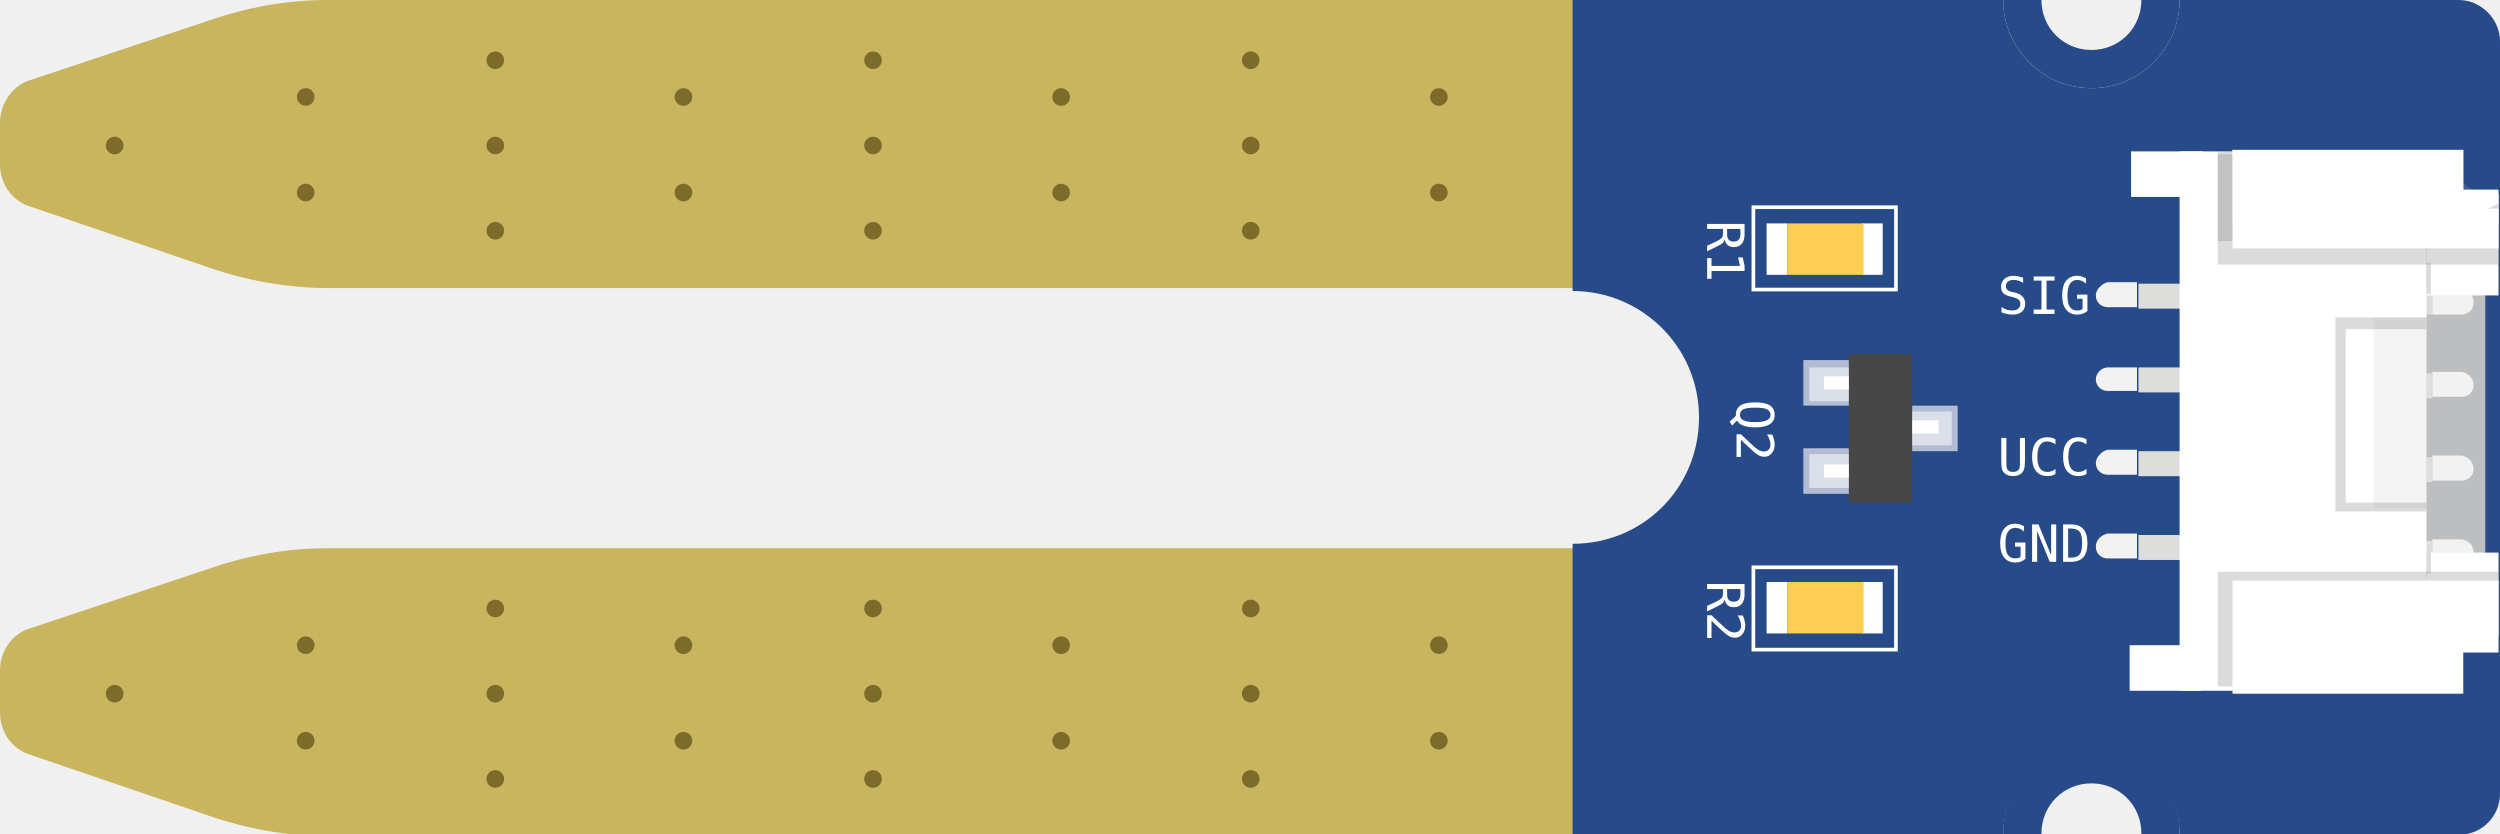
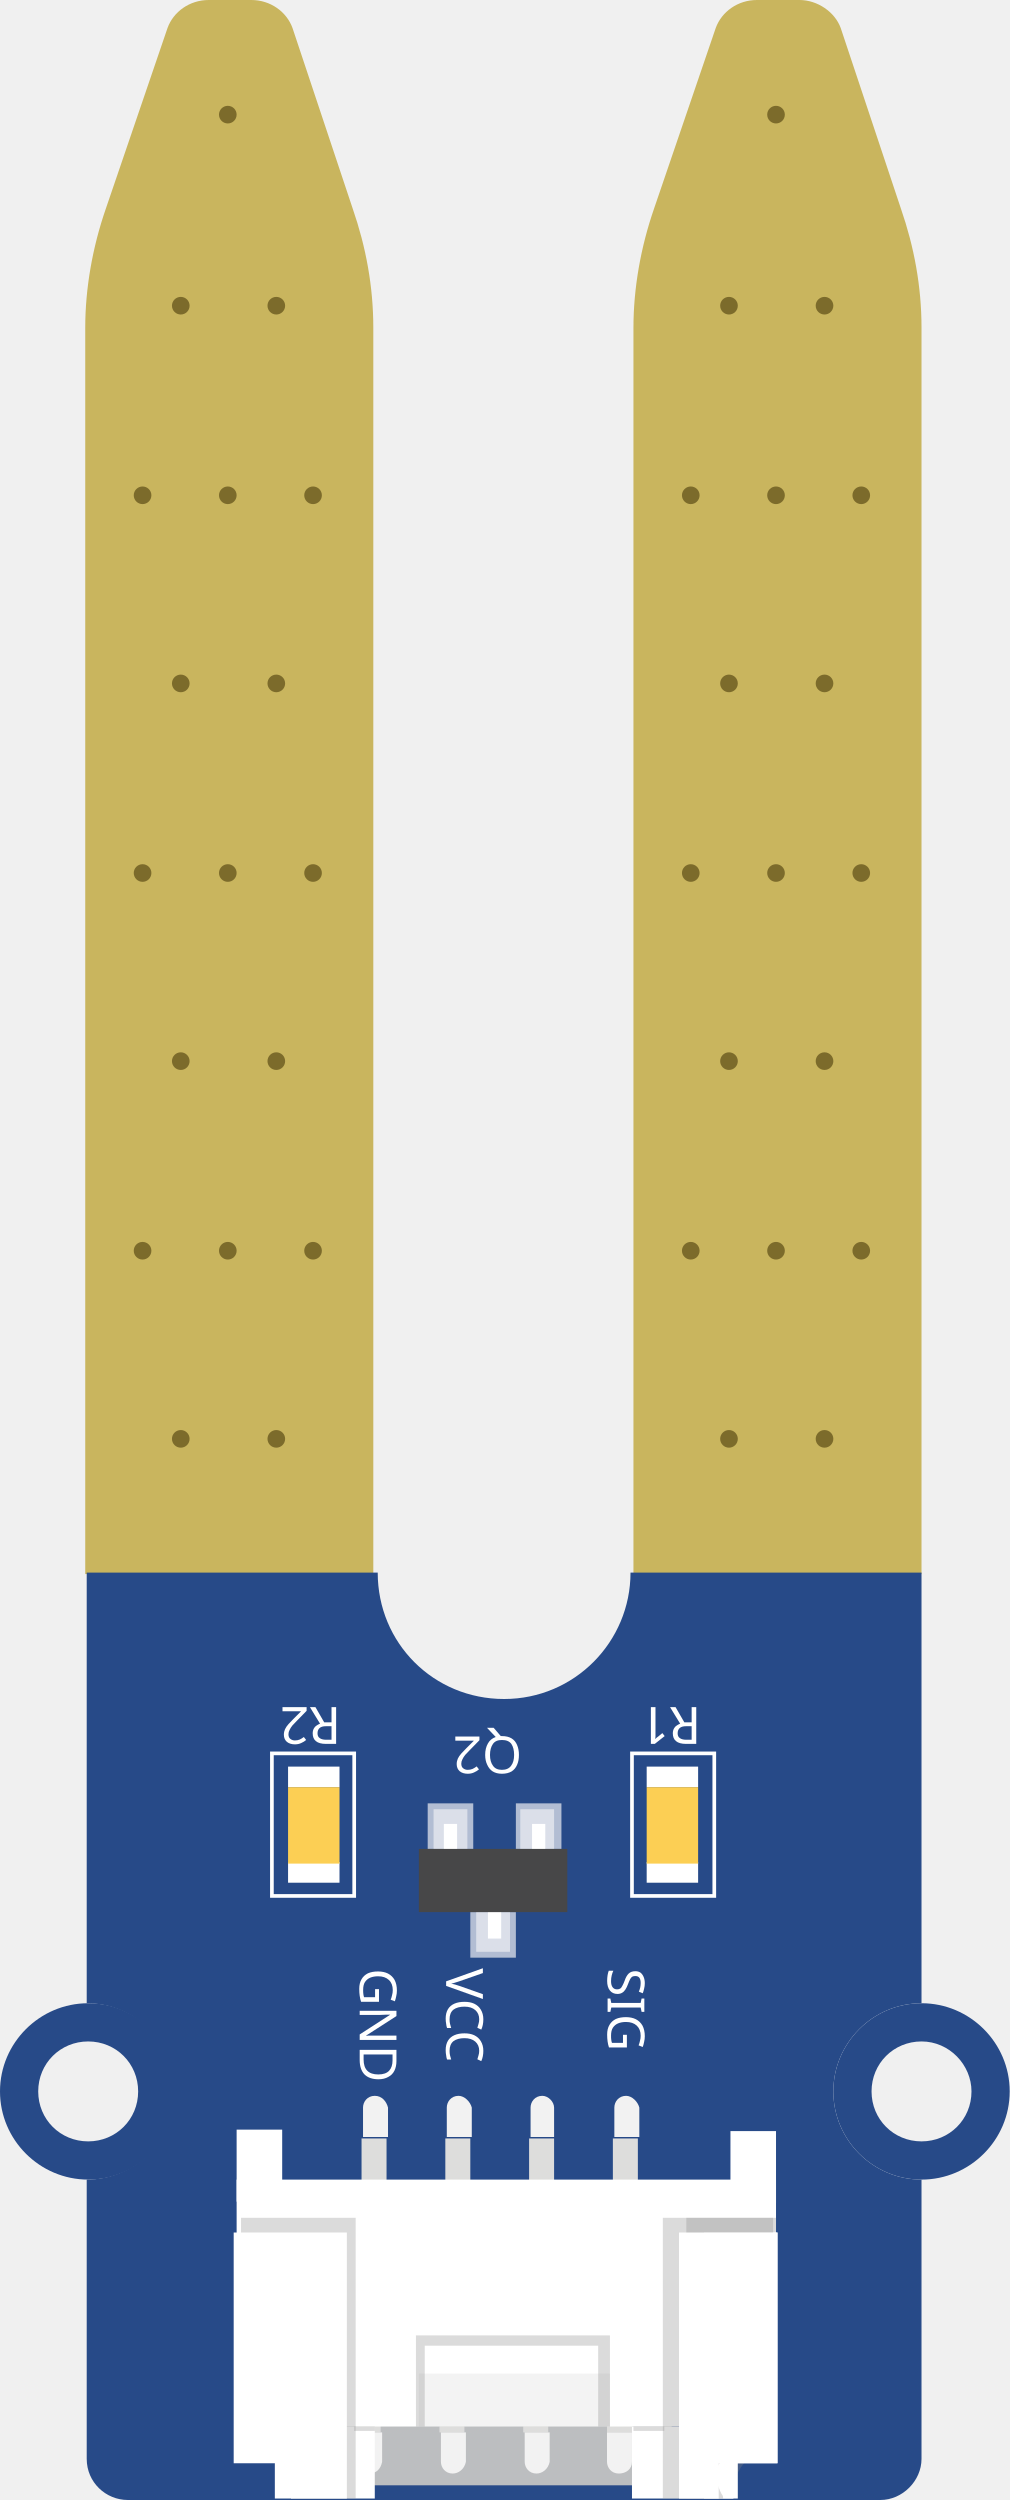
- <svg xmlns="http://www.w3.org/2000/svg" version="1.1" id="Layer_1" x="0px" y="0px" viewBox="0 0 170.1 56.7" style="enable-background:new 0 0 170.1 56.7;" xml:space="preserve">
+ <svg xmlns="http://www.w3.org/2000/svg" version="1.1" id="Layer_1" x="0px" y="0px" viewBox="0 0 68.7 170.1" style="enable-background:new 0 0 68.7 170.1;" xml:space="preserve">
  <style type="text/css">
	.st0{fill:#C9B55E;}
	.st1{fill:#7C6B2B;}
	.st2{fill:none;}
	.st3{fill:#274A88;}
	.st4{fill:#BCBEC0;}
	.st5{fill:none;stroke:#FFFFFF;stroke-width:0.25;stroke-miterlimit:10;}
	.st6{fill:#FFFFFF;}
	.st7{fill:#FCCF54;}
- 	.st8{font-family:'Consolas';}
+ 	.st8{font-family:'ArialMT';}
	.st9{font-size:3.502px;}
	.st10{fill:#DDDDDC;}
	.st11{fill:#F2F2F2;}
- 	.st12{opacity:0.7;fill:#EDEEF2;}
+ 	.st12{opacity:0.7;fill:#EDEEF2;enable-background:new    ;}
	.st13{fill:#474748;}
	.st14{opacity:0.3;}
	.st15{fill:#858585;}
- 	.st16{opacity:0.1;fill:#858585;}
- 	.st17{opacity:0.3;fill:#858585;}
+ 	.st16{opacity:0.1;fill:#858585;enable-background:new    ;}
+ 	.st17{opacity:0.3;fill:#858585;enable-background:new    ;}
</style>
-   <g id="XMLID_85_">
-     <path id="XMLID_104_" class="st0" d="M107.1,0H22.3c-2.8,0-5.5,0.5-8.1,1.4L1.9,5.5C0.8,5.9,0,7.1,0,8.3v2.9c0,1.3,0.8,2.4,1.9,2.8   l12.3,4.2c2.6,0.9,5.4,1.4,8.1,1.4h84.8V0z" />
-     <circle id="XMLID_103_" class="st1" cx="97.9" cy="6.6" r="0.6" />
-     <circle id="XMLID_102_" class="st1" cx="97.9" cy="13.1" r="0.6" />
-     <circle id="XMLID_101_" class="st1" cx="85.1" cy="4.1" r="0.6" />
-     <circle id="XMLID_100_" class="st1" cx="85.1" cy="9.9" r="0.6" />
-     <circle id="XMLID_99_" class="st1" cx="72.2" cy="6.6" r="0.6" />
-     <circle id="XMLID_98_" class="st1" cx="72.2" cy="13.1" r="0.6" />
-     <circle id="XMLID_97_" class="st1" cx="85.1" cy="15.7" r="0.6" />
-     <circle id="XMLID_96_" class="st1" cx="59.4" cy="4.1" r="0.6" />
-     <circle id="XMLID_95_" class="st1" cx="59.4" cy="9.9" r="0.6" />
-     <circle id="XMLID_94_" class="st1" cx="46.5" cy="6.6" r="0.6" />
-     <circle id="XMLID_93_" class="st1" cx="46.5" cy="13.1" r="0.6" />
-     <circle id="XMLID_92_" class="st1" cx="59.4" cy="15.7" r="0.6" />
-     <circle id="XMLID_91_" class="st1" cx="33.7" cy="4.1" r="0.6" />
-     <circle id="XMLID_90_" class="st1" cx="33.7" cy="9.9" r="0.6" />
-     <circle id="XMLID_89_" class="st1" cx="7.8" cy="9.9" r="0.6" />
-     <circle id="XMLID_88_" class="st1" cx="20.8" cy="6.6" r="0.6" />
-     <circle id="XMLID_87_" class="st1" cx="20.8" cy="13.1" r="0.6" />
-     <circle id="XMLID_86_" class="st1" cx="33.7" cy="15.7" r="0.6" />
-   </g>
-   <g id="XMLID_65_">
-     <path id="XMLID_84_" class="st0" d="M107.1,37.3H22.3c-2.8,0-5.5,0.5-8.1,1.4L1.9,42.8C0.8,43.2,0,44.3,0,45.6v2.9   c0,1.3,0.8,2.4,1.9,2.8l12.3,4.2c2.6,0.9,5.4,1.4,8.1,1.4h84.8V37.3z" />
-     <circle id="XMLID_83_" class="st1" cx="97.9" cy="43.9" r="0.6" />
-     <circle id="XMLID_82_" class="st1" cx="97.9" cy="50.4" r="0.6" />
-     <circle id="XMLID_81_" class="st1" cx="85.1" cy="41.4" r="0.6" />
-     <circle id="XMLID_80_" class="st1" cx="85.1" cy="47.2" r="0.6" />
-     <circle id="XMLID_79_" class="st1" cx="72.2" cy="43.9" r="0.6" />
-     <circle id="XMLID_78_" class="st1" cx="72.2" cy="50.4" r="0.6" />
-     <circle id="XMLID_77_" class="st1" cx="85.1" cy="53" r="0.6" />
-     <circle id="XMLID_76_" class="st1" cx="59.4" cy="41.4" r="0.6" />
-     <circle id="XMLID_75_" class="st1" cx="59.4" cy="47.2" r="0.6" />
-     <circle id="XMLID_74_" class="st1" cx="46.5" cy="43.9" r="0.6" />
-     <circle id="XMLID_73_" class="st1" cx="46.5" cy="50.4" r="0.6" />
-     <circle id="XMLID_72_" class="st1" cx="59.4" cy="53" r="0.6" />
-     <circle id="XMLID_71_" class="st1" cx="33.7" cy="41.4" r="0.6" />
-     <circle id="XMLID_70_" class="st1" cx="33.7" cy="47.2" r="0.6" />
-     <circle id="XMLID_69_" class="st1" cx="7.8" cy="47.2" r="0.6" />
-     <circle id="XMLID_68_" class="st1" cx="20.8" cy="43.9" r="0.6" />
-     <circle id="XMLID_67_" class="st1" cx="20.8" cy="50.4" r="0.6" />
-     <circle id="XMLID_66_" class="st1" cx="33.7" cy="53" r="0.6" />
-   </g>
-   <g id="XMLID_55_">
-     <circle id="XMLID_64_" class="st2" cx="142.3" cy="0" r="3.4" />
-     <path id="XMLID_63_" class="st2" d="M142.3,53.3c-1.9,0-3.4,1.5-3.4,3.4c0,0,0,0,0,0c0,1.9,1.5,3.4,3.4,3.4s3.4-1.5,3.4-3.4   c0,0,0,0,0,0C145.7,54.8,144.2,53.3,142.3,53.3z" />
-     <path id="XMLID_62_" class="st3" d="M167.3,0h-19c0,3.3-2.7,6-6,6s-6-2.7-6-6h-29.3v19.8c4.7,0,8.6,3.8,8.6,8.6s-3.8,8.6-8.6,8.6   v19.8h29.3c0-3.3,2.7-6,6-6s6,2.7,6,6h19c1.6,0,2.8-1.3,2.8-2.8V2.8C170.1,1.3,168.8,0,167.3,0z" />
-     <path id="XMLID_59_" class="st3" d="M142.3,6c3.3,0,6-2.7,6-6s-2.7-6-6-6s-6,2.7-6,6S139,6,142.3,6z M142.3-3.4   c1.9,0,3.4,1.5,3.4,3.4s-1.5,3.4-3.4,3.4s-3.4-1.5-3.4-3.4S140.5-3.4,142.3-3.4z" />
-     <path id="XMLID_56_" class="st3" d="M142.3,50.7c-3.3,0-6,2.7-6,6c0,0,0,0,0,0c0,3.3,2.7,6,6,6s6-2.7,6-6c0,0,0,0,0,0   C148.3,53.4,145.6,50.7,142.3,50.7z M142.3,60.1c-1.9,0-3.4-1.5-3.4-3.4c0,0,0,0,0,0c0-1.9,1.5-3.4,3.4-3.4s3.4,1.5,3.4,3.4   c0,0,0,0,0,0C145.7,58.6,144.2,60.1,142.3,60.1z" />
-   </g>
-   <rect id="XMLID_109_" x="160.1" y="17" class="st4" width="9" height="25.5" />
-   <g id="XMLID_110_">
-     <rect id="XMLID_142_" x="119.3" y="14.1" class="st5" width="9.7" height="5.6" />
-     <g id="XMLID_137_">
-       <rect id="XMLID_141_" x="120.2" y="15.2" class="st6" width="1.4" height="3.5" />
-       <rect id="XMLID_139_" x="126.7" y="15.2" class="st6" width="1.4" height="3.5" />
-       <rect id="XMLID_138_" x="121.6" y="15.2" class="st7" width="5.2" height="3.5" />
+   <g>
+     <g id="XMLID_85_">
+       <path id="XMLID_104_" class="st0" d="M62.7,107.1V22.3c0-2.8-0.5-5.5-1.4-8.1L57.2,1.9C56.8,0.8,55.6,0,54.4,0h-2.9    c-1.3,0-2.4,0.8-2.8,1.9l-4.2,12.3c-0.9,2.6-1.4,5.4-1.4,8.1v84.8C43.1,107.1,62.7,107.1,62.7,107.1z" />
+       <circle id="XMLID_103_" class="st1" cx="56.1" cy="97.9" r="0.6" />
+       <circle id="XMLID_102_" class="st1" cx="49.6" cy="97.9" r="0.6" />
+       <circle id="XMLID_101_" class="st1" cx="58.6" cy="85.1" r="0.6" />
+       <circle id="XMLID_100_" class="st1" cx="52.8" cy="85.1" r="0.6" />
+       <circle id="XMLID_99_" class="st1" cx="56.1" cy="72.2" r="0.6" />
+       <circle id="XMLID_98_" class="st1" cx="49.6" cy="72.2" r="0.6" />
+       <circle id="XMLID_97_" class="st1" cx="47" cy="85.1" r="0.6" />
+       <circle id="XMLID_96_" class="st1" cx="58.6" cy="59.4" r="0.6" />
+       <circle id="XMLID_95_" class="st1" cx="52.8" cy="59.4" r="0.6" />
+       <circle id="XMLID_94_" class="st1" cx="56.1" cy="46.5" r="0.6" />
+       <circle id="XMLID_93_" class="st1" cx="49.6" cy="46.5" r="0.6" />
+       <circle id="XMLID_92_" class="st1" cx="47" cy="59.4" r="0.6" />
+       <circle id="XMLID_91_" class="st1" cx="58.6" cy="33.7" r="0.6" />
+       <circle id="XMLID_90_" class="st1" cx="52.8" cy="33.7" r="0.6" />
+       <circle id="XMLID_89_" class="st1" cx="52.8" cy="7.8" r="0.6" />
+       <circle id="XMLID_88_" class="st1" cx="56.1" cy="20.8" r="0.6" />
+       <circle id="XMLID_87_" class="st1" cx="49.6" cy="20.8" r="0.6" />
+       <circle id="XMLID_86_" class="st1" cx="47" cy="33.7" r="0.6" />
+     </g>
+     <g id="XMLID_65_">
+       <path id="XMLID_84_" class="st0" d="M25.4,107.1V22.3c0-2.8-0.5-5.5-1.4-8.1L19.9,1.9C19.5,0.8,18.4,0,17.1,0h-2.9    c-1.3,0-2.4,0.8-2.8,1.9L7.2,14.2c-0.9,2.6-1.4,5.4-1.4,8.1v84.8C5.8,107.1,25.4,107.1,25.4,107.1z" />
+       <circle id="XMLID_83_" class="st1" cx="18.8" cy="97.9" r="0.6" />
+       <circle id="XMLID_82_" class="st1" cx="12.3" cy="97.9" r="0.6" />
+       <circle id="XMLID_81_" class="st1" cx="21.3" cy="85.1" r="0.6" />
+       <circle id="XMLID_80_" class="st1" cx="15.5" cy="85.1" r="0.6" />
+       <circle id="XMLID_79_" class="st1" cx="18.8" cy="72.2" r="0.6" />
+       <circle id="XMLID_78_" class="st1" cx="12.3" cy="72.2" r="0.6" />
+       <circle id="XMLID_77_" class="st1" cx="9.7" cy="85.1" r="0.6" />
+       <circle id="XMLID_76_" class="st1" cx="21.3" cy="59.4" r="0.6" />
+       <circle id="XMLID_75_" class="st1" cx="15.5" cy="59.4" r="0.6" />
+       <circle id="XMLID_74_" class="st1" cx="18.8" cy="46.5" r="0.6" />
+       <circle id="XMLID_73_" class="st1" cx="12.3" cy="46.5" r="0.6" />
+       <circle id="XMLID_72_" class="st1" cx="9.7" cy="59.4" r="0.6" />
+       <circle id="XMLID_71_" class="st1" cx="21.3" cy="33.7" r="0.6" />
+       <circle id="XMLID_70_" class="st1" cx="15.5" cy="33.7" r="0.6" />
+       <circle id="XMLID_69_" class="st1" cx="15.5" cy="7.8" r="0.6" />
+       <circle id="XMLID_68_" class="st1" cx="18.8" cy="20.8" r="0.6" />
+       <circle id="XMLID_67_" class="st1" cx="12.3" cy="20.8" r="0.6" />
+       <circle id="XMLID_66_" class="st1" cx="9.7" cy="33.7" r="0.6" />
+     </g>
+     <g id="XMLID_55_">
+       <circle id="XMLID_64_" class="st2" cx="62.7" cy="142.3" r="3.4" />
+       <path id="XMLID_63_" class="st2" d="M9.4,142.3c0-1.9-1.5-3.4-3.4-3.4l0,0c-1.9,0-3.4,1.5-3.4,3.4s1.5,3.4,3.4,3.4l0,0    C7.9,145.7,9.4,144.2,9.4,142.3z" />
+       <path id="XMLID_62_" class="st3" d="M62.7,167.3v-19c-3.3,0-6-2.7-6-6s2.7-6,6-6V107H42.9c0,4.7-3.8,8.6-8.6,8.6s-8.6-3.8-8.6-8.6    H5.9v29.3c3.3,0,6,2.7,6,6s-2.7,6-6,6v19c0,1.6,1.3,2.8,2.8,2.8h51.2C61.4,170.1,62.7,168.8,62.7,167.3z" />
+       <path id="XMLID_59_" class="st3" d="M56.7,142.3c0,3.3,2.7,6,6,6c3.3,0,6-2.7,6-6s-2.7-6-6-6C59.4,136.3,56.7,139,56.7,142.3z     M66.1,142.3c0,1.9-1.5,3.4-3.4,3.4s-3.4-1.5-3.4-3.4s1.5-3.4,3.4-3.4S66.1,140.5,66.1,142.3z" />
+       <path id="XMLID_56_" class="st3" d="M12,142.3c0-3.3-2.7-6-6-6l0,0c-3.3,0-6,2.7-6,6s2.7,6,6,6l0,0C9.3,148.3,12,145.6,12,142.3z     M2.6,142.3c0-1.9,1.5-3.4,3.4-3.4l0,0c1.9,0,3.4,1.5,3.4,3.4s-1.5,3.4-3.4,3.4l0,0C4.1,145.7,2.6,144.2,2.6,142.3z" />
+     </g>
+     <rect id="XMLID_109_" x="20.2" y="160.1" class="st4" width="25.5" height="9" />
+     <g id="XMLID_110_">
+       <rect id="XMLID_142_" x="43" y="119.3" class="st5" width="5.6" height="9.7" />
+       <g id="XMLID_137_">
+         <rect id="XMLID_141_" x="44" y="120.2" class="st6" width="3.5" height="1.4" />
+         <rect id="XMLID_139_" x="44" y="126.7" class="st6" width="3.5" height="1.4" />
+         <rect id="XMLID_138_" x="44" y="121.6" class="st7" width="3.5" height="5.2" />
+       </g>
+     </g>
+     <g id="XMLID_146_">
+       <rect id="XMLID_219_" x="18.5" y="119.3" class="st5" width="5.6" height="9.7" />
+       <g id="XMLID_187_">
+         <rect id="XMLID_212_" x="19.6" y="120.2" class="st6" width="3.5" height="1.4" />
+         <rect id="XMLID_211_" x="19.6" y="126.7" class="st6" width="3.5" height="1.4" />
+         <rect id="XMLID_199_" x="19.6" y="121.6" class="st7" width="3.5" height="5.2" />
+       </g>
+     </g>
+     <text id="XMLID_143_" transform="matrix(6.123234e-17 1 -1 6.123234e-17 41.341 133.9184)" class="st6 st8 st9">SIG</text>
+     <text id="XMLID_227_" transform="matrix(6.123234e-17 1 -1 6.123234e-17 30.3547 133.919)" class="st6 st8 st9">VCC</text>
+     <text id="XMLID_231_" transform="matrix(6.123234e-17 1 -1 6.123234e-17 24.4738 133.9193)" class="st6 st8 st9">GND</text>
+     <text id="XMLID_223_" transform="matrix(-1 0 0 -1 47.716 116.1546)" class="st6 st8 st9">R1</text>
+     <text id="XMLID_247_" transform="matrix(-1 0 0 -1 35.5266 118.1546)" class="st6 st8 st9">Q2</text>
+     <text id="XMLID_239_" transform="matrix(-1 0 0 -1 23.2131 116.1546)" class="st6 st8 st9">R2</text>
+     <g id="XMLID_140_">
+       <g id="XMLID_319_">
+         <rect id="XMLID_381_" x="24.6" y="145.5" class="st10" width="1.7" height="6" />
+         <path id="XMLID_379_" class="st11" d="M25.5,142.6L25.5,142.6c-0.5,0-0.8,0.4-0.8,0.8v2h1.7v-2C26.3,143,26,142.6,25.5,142.6z" />
+       </g>
+       <g id="XMLID_193_">
+         <rect id="XMLID_308_" x="30.3" y="145.5" class="st10" width="1.7" height="6" />
+         <path id="XMLID_200_" class="st11" d="M31.2,142.6L31.2,142.6c-0.5,0-0.8,0.4-0.8,0.8v2h1.7v-2C32,143,31.6,142.6,31.2,142.6z" />
+       </g>
+       <g id="XMLID_149_">
+         <rect id="XMLID_188_" x="36" y="145.5" class="st10" width="1.7" height="6" />
+         <path id="XMLID_182_" class="st11" d="M36.9,142.6L36.9,142.6c-0.5,0-0.8,0.4-0.8,0.8v2h1.6v-2C37.7,143,37.3,142.6,36.9,142.6z" />
+       </g>
+       <g id="XMLID_144_">
+         <rect id="XMLID_147_" x="41.7" y="145.5" class="st10" width="1.7" height="6" />
+         <path id="XMLID_145_" class="st11" d="M42.6,142.6L42.6,142.6c-0.5,0-0.8,0.4-0.8,0.8v2h1.7v-2C43.4,143,43,142.6,42.6,142.6z" />
+       </g>
+     </g>
+     <g id="XMLID_738_">
+       <rect id="XMLID_741_" x="24.2" y="159.5" class="st10" width="1.7" height="6" />
+       <path id="XMLID_739_" class="st11" d="M25.1,168.3L25.1,168.3c-0.5,0-0.8-0.4-0.8-0.8v-2H26v2C25.9,168,25.6,168.3,25.1,168.3z" />
+     </g>
+     <g id="XMLID_1_">
+       <g id="XMLID_733_">
+         <rect id="XMLID_736_" x="29.9" y="159.5" class="st10" width="1.7" height="6" />
+         <path id="XMLID_735_" class="st11" d="M30.8,168.3L30.8,168.3c-0.5,0-0.8-0.4-0.8-0.8v-2h1.7v2C31.6,168,31.2,168.3,30.8,168.3z" />
+       </g>
+       <g id="XMLID_729_">
+         <rect id="XMLID_732_" x="35.6" y="159.5" class="st10" width="1.7" height="6" />
+         <path id="XMLID_730_" class="st11" d="M36.5,168.3L36.5,168.3c-0.5,0-0.8-0.4-0.8-0.8v-2h1.7v2C37.3,168,36.9,168.3,36.5,168.3z" />
+       </g>
+     </g>
+     <g id="XMLID_724_">
+       <rect id="XMLID_727_" x="41.3" y="159.5" class="st10" width="1.7" height="6" />
+       <path id="XMLID_726_" class="st11" d="M42.1,168.3L42.1,168.3c-0.5,0-0.8-0.4-0.8-0.8v-2H43v2C43,168,42.6,168.3,42.1,168.3z" />
+     </g>
+     <g id="XMLID_759_">
+       <rect id="XMLID_814_" x="29.1" y="122.7" class="st12" width="3.1" height="3.1" />
+       <rect id="XMLID_813_" x="29.5" y="123.1" class="st12" width="2.3" height="2.7" />
+       <rect id="XMLID_812_" x="32.4" y="130.1" class="st12" width="2.3" height="2.7" />
+       <rect id="XMLID_811_" x="35.4" y="123.1" class="st12" width="2.3" height="2.7" />
+       <rect id="XMLID_810_" x="35.1" y="122.7" class="st12" width="3.1" height="3.1" />
+       <rect id="XMLID_766_" x="32" y="130.1" class="st12" width="3.1" height="3.1" />
+       <rect id="XMLID_765_" x="33.2" y="130.1" class="st6" width="0.9" height="1.8" />
+       <rect id="XMLID_763_" x="30.2" y="124.1" class="st6" width="0.9" height="1.8" />
+       <rect id="XMLID_762_" x="36.2" y="124.1" class="st6" width="0.9" height="1.8" />
+       <rect id="XMLID_760_" x="28.5" y="125.8" class="st13" width="10.1" height="4.3" />
+     </g>
+     <g id="XMLID_112_">
+       <g id="XMLID_107_">
+         <g id="XMLID_124_">
+           <rect id="XMLID_136_" x="16.1" y="148.3" class="st6" width="36.7" height="16.8" />
+           <g id="XMLID_134_" class="st14">
+             <rect id="XMLID_130_" x="28.3" y="158.9" class="st15" width="13.2" height="6.2" />
+             <rect id="XMLID_135_" x="28.9" y="159.6" class="st6" width="11.8" height="5.5" />
+           </g>
+           <rect id="XMLID_133_" x="28.5" y="161.5" class="st16" width="13" height="3.6" />
+           <g id="XMLID_125_">
+             <path id="XMLID_132_" class="st17" d="M49.9,170c0-0.1,0-0.2,0-0.3c0-1.9,1.3-3,2.9-3.2v-15.6h-6.1V170H49.9z" />
+             <polygon id="XMLID_127_" class="st6" points="49.9,170 49.9,167.6 52.9,167.6 52.9,151.9 47.9,151.9 47.9,170      " />
+           </g>
+         </g>
+         <g id="XMLID_114_">
+           <rect id="XMLID_128_" x="43" y="165.1" class="st6" width="7.2" height="4.9" />
+           <g id="XMLID_115_">
+             <path id="XMLID_131_" class="st17" d="M49.2,170c0-0.1,0-0.2-0.1-0.3c-1.5-2.9,1.7-3,3.5-3.2v-15.6h-7.5V170H49.2z" />
+             <polygon id="XMLID_123_" class="st6" points="48.9,170 48.9,167.6 52.9,167.6 52.9,151.9 46.2,151.9 46.2,170      " />
+             <rect id="XMLID_116_" x="43.1" y="165.1" class="st17" width="2.1" height="0.3" />
+           </g>
+         </g>
+         <g id="XMLID_27_">
+           <rect id="XMLID_121_" x="18.7" y="165.1" class="st6" width="6.8" height="4.9" />
+           <g id="XMLID_105_">
+             <path id="XMLID_129_" class="st17" d="M24.2,170v-19.1h-7.8v15.6c1.9,0.2,5.2,0.8,3.6,3.2c-0.1,0.1-0.1,0.2-0.1,0.3H24.2z" />
+             <polygon id="XMLID_119_" class="st6" points="23.6,170 23.6,151.9 15.9,151.9 15.9,167.6 19.8,167.6 19.8,170      " />
+             <rect id="XMLID_106_" x="24.1" y="165.1" class="st17" width="1.4" height="0.3" />
+           </g>
+         </g>
+       </g>
+       <rect id="XMLID_108_" x="49.7" y="145" class="st6" width="3.1" height="4.9" />
+       <rect id="XMLID_111_" x="16.1" y="144.9" class="st6" width="3.1" height="4.9" />
    </g>
  </g>
-   <g id="XMLID_146_">
-     <rect id="XMLID_219_" x="119.3" y="38.6" class="st5" width="9.7" height="5.6" />
-     <g id="XMLID_187_">
-       <rect id="XMLID_212_" x="120.2" y="39.6" class="st6" width="1.4" height="3.5" />
-       <rect id="XMLID_211_" x="126.7" y="39.6" class="st6" width="1.4" height="3.5" />
-       <rect id="XMLID_199_" x="121.6" y="39.6" class="st7" width="5.2" height="3.5" />
-     </g>
-   </g>
-   <text id="XMLID_143_" transform="matrix(1 0 0 1 135.9184 21.3588)" class="st6 st8 st9">SIG</text>
-   <text id="XMLID_227_" transform="matrix(1 0 0 1 135.919 32.3444)" class="st6 st8 st9">UCC</text>
-   <text id="XMLID_231_" transform="matrix(1 0 0 1 135.9193 38.2269)" class="st6 st8 st9">GND</text>
-   <text id="XMLID_223_" transform="matrix(0 1 -1 0 116.1536 14.9843)" class="st6 st8 st9">R1</text>
-   <text id="XMLID_247_" transform="matrix(0 1 -1 0 118.1536 27.1735)" class="st6 st8 st9">Q2</text>
-   <text id="XMLID_239_" transform="matrix(0 1 -1 0 116.1536 39.4873)" class="st6 st8 st9">R2</text>
-   <g id="XMLID_140_">
-     <g id="XMLID_319_">
-       <rect id="XMLID_381_" x="145.5" y="36.4" class="st10" width="6" height="1.7" />
-       <path id="XMLID_379_" class="st11" d="M142.6,37.2L142.6,37.2c0,0.5,0.4,0.8,0.8,0.8h2v-1.7h-2C143,36.4,142.6,36.7,142.6,37.2z" />
-     </g>
-     <g id="XMLID_193_">
-       <rect id="XMLID_308_" x="145.5" y="30.7" class="st10" width="6" height="1.7" />
-       <path id="XMLID_200_" class="st11" d="M142.6,31.5L142.6,31.5c0,0.5,0.4,0.8,0.8,0.8h2v-1.7h-2C143,30.7,142.6,31.1,142.6,31.5z" />
-     </g>
-     <g id="XMLID_149_">
-       <rect id="XMLID_188_" x="145.5" y="25" class="st10" width="6" height="1.7" />
-       <path id="XMLID_182_" class="st11" d="M142.6,25.8L142.6,25.8c0,0.5,0.4,0.8,0.8,0.8h2V25h-2C143,25,142.6,25.4,142.6,25.8z" />
-     </g>
-     <g id="XMLID_144_">
-       <rect id="XMLID_147_" x="145.5" y="19.3" class="st10" width="6" height="1.7" />
-       <path id="XMLID_145_" class="st11" d="M142.6,20.1L142.6,20.1c0,0.5,0.4,0.8,0.8,0.8h2v-1.7h-2C143,19.3,142.6,19.7,142.6,20.1z" />
-     </g>
-   </g>
-   <g id="XMLID_738_">
-     <rect id="XMLID_741_" x="159.5" y="36.8" class="st10" width="6" height="1.7" />
-     <path id="XMLID_739_" class="st11" d="M168.3,37.6L168.3,37.6c0,0.5-0.4,0.8-0.8,0.8h-2v-1.7h2C168,36.8,168.3,37.1,168.3,37.6z" />
-   </g>
-   <g id="XMLID_1_">
-     <g id="XMLID_733_">
-       <rect id="XMLID_736_" x="159.5" y="31.1" class="st10" width="6" height="1.7" />
-       <path id="XMLID_735_" class="st11" d="M168.3,31.9L168.3,31.9c0,0.5-0.4,0.8-0.8,0.8h-2v-1.7h2C168,31.1,168.3,31.5,168.3,31.9z" />
-     </g>
-     <g id="XMLID_729_">
-       <rect id="XMLID_732_" x="159.5" y="25.4" class="st10" width="6" height="1.7" />
-       <path id="XMLID_730_" class="st11" d="M168.3,26.2L168.3,26.2c0,0.5-0.4,0.8-0.8,0.8h-2v-1.7h2C168,25.4,168.3,25.8,168.3,26.2z" />
-     </g>
-   </g>
-   <g id="XMLID_724_">
-     <rect id="XMLID_727_" x="159.5" y="19.7" class="st10" width="6" height="1.7" />
-     <path id="XMLID_726_" class="st11" d="M168.3,20.6L168.3,20.6c0,0.5-0.4,0.8-0.8,0.8h-2v-1.7h2C168,19.7,168.3,20.1,168.3,20.6z" />
-   </g>
-   <g id="XMLID_759_">
-     <rect id="XMLID_814_" x="122.7" y="30.5" class="st12" width="3.1" height="3.1" />
-     <rect id="XMLID_813_" x="123.1" y="30.9" class="st12" width="2.7" height="2.3" />
-     <rect id="XMLID_812_" x="130.1" y="28" class="st12" width="2.7" height="2.3" />
-     <rect id="XMLID_811_" x="123.1" y="25" class="st12" width="2.7" height="2.3" />
-     <rect id="XMLID_810_" x="122.7" y="24.5" class="st12" width="3.1" height="3.1" />
-     <rect id="XMLID_766_" x="130.1" y="27.6" class="st12" width="3.1" height="3.1" />
-     <rect id="XMLID_765_" x="130.1" y="28.6" class="st6" width="1.8" height="0.9" />
-     <rect id="XMLID_763_" x="124.1" y="31.6" class="st6" width="1.8" height="0.9" />
-     <rect id="XMLID_762_" x="124.1" y="25.6" class="st6" width="1.8" height="0.9" />
-     <rect id="XMLID_760_" x="125.8" y="24.1" class="st13" width="4.3" height="10.1" />
-   </g>
-   <g id="XMLID_112_">
-     <g id="XMLID_107_">
-       <g id="XMLID_124_">
-         <rect id="XMLID_136_" x="148.3" y="10.3" class="st6" width="16.8" height="36.7" />
-         <g id="XMLID_134_" class="st14">
-           <rect id="XMLID_130_" x="158.9" y="21.6" class="st15" width="6.2" height="13.2" />
-           <rect id="XMLID_135_" x="159.6" y="22.4" class="st6" width="5.5" height="11.8" />
-         </g>
-         <rect id="XMLID_133_" x="161.5" y="21.6" class="st16" width="3.6" height="13" />
-         <g id="XMLID_125_">
-           <path id="XMLID_132_" class="st17" d="M170,13.2c-0.1,0-0.2,0-0.3,0c-1.9,0-3-1.3-3.2-2.9h-15.6v6.1H170V13.2z" />
-           <polygon id="XMLID_127_" class="st6" points="170,13.2 167.6,13.2 167.6,10.2 151.9,10.2 151.9,15.2 170,15.2     " />
-         </g>
-       </g>
-       <g id="XMLID_114_">
-         <rect id="XMLID_128_" x="165.1" y="12.9" class="st6" width="4.9" height="7.2" />
-         <g id="XMLID_115_">
-           <path id="XMLID_131_" class="st17" d="M170,13.9c-0.1,0-0.2,0-0.3,0.1c-2.9,1.5-3-1.7-3.2-3.5h-15.6v7.5H170V13.9z" />
-           <polygon id="XMLID_123_" class="st6" points="170,14.2 167.6,14.2 167.6,10.2 151.9,10.2 151.9,16.9 170,16.9     " />
-           <rect id="XMLID_116_" x="165.1" y="17.9" class="st17" width="0.3" height="2.1" />
-         </g>
-       </g>
-       <g id="XMLID_27_">
-         <rect id="XMLID_121_" x="165.1" y="37.6" class="st6" width="4.9" height="6.8" />
-         <g id="XMLID_105_">
-           <path id="XMLID_129_" class="st17" d="M170,38.9h-19.1v7.8h15.6c0.2-1.9,0.8-5.2,3.2-3.6c0.1,0.1,0.2,0.1,0.3,0.1V38.9z" />
-           <polygon id="XMLID_119_" class="st6" points="170,39.5 151.9,39.5 151.9,47.2 167.6,47.2 167.6,43.3 170,43.3     " />
-           <rect id="XMLID_106_" x="165.1" y="37.6" class="st17" width="0.3" height="1.4" />
-         </g>
-       </g>
-     </g>
-     <rect id="XMLID_108_" x="145" y="10.3" class="st6" width="4.9" height="3.1" />
-     <rect id="XMLID_111_" x="144.9" y="43.9" class="st6" width="4.9" height="3.1" />
-   </g>
</svg>
